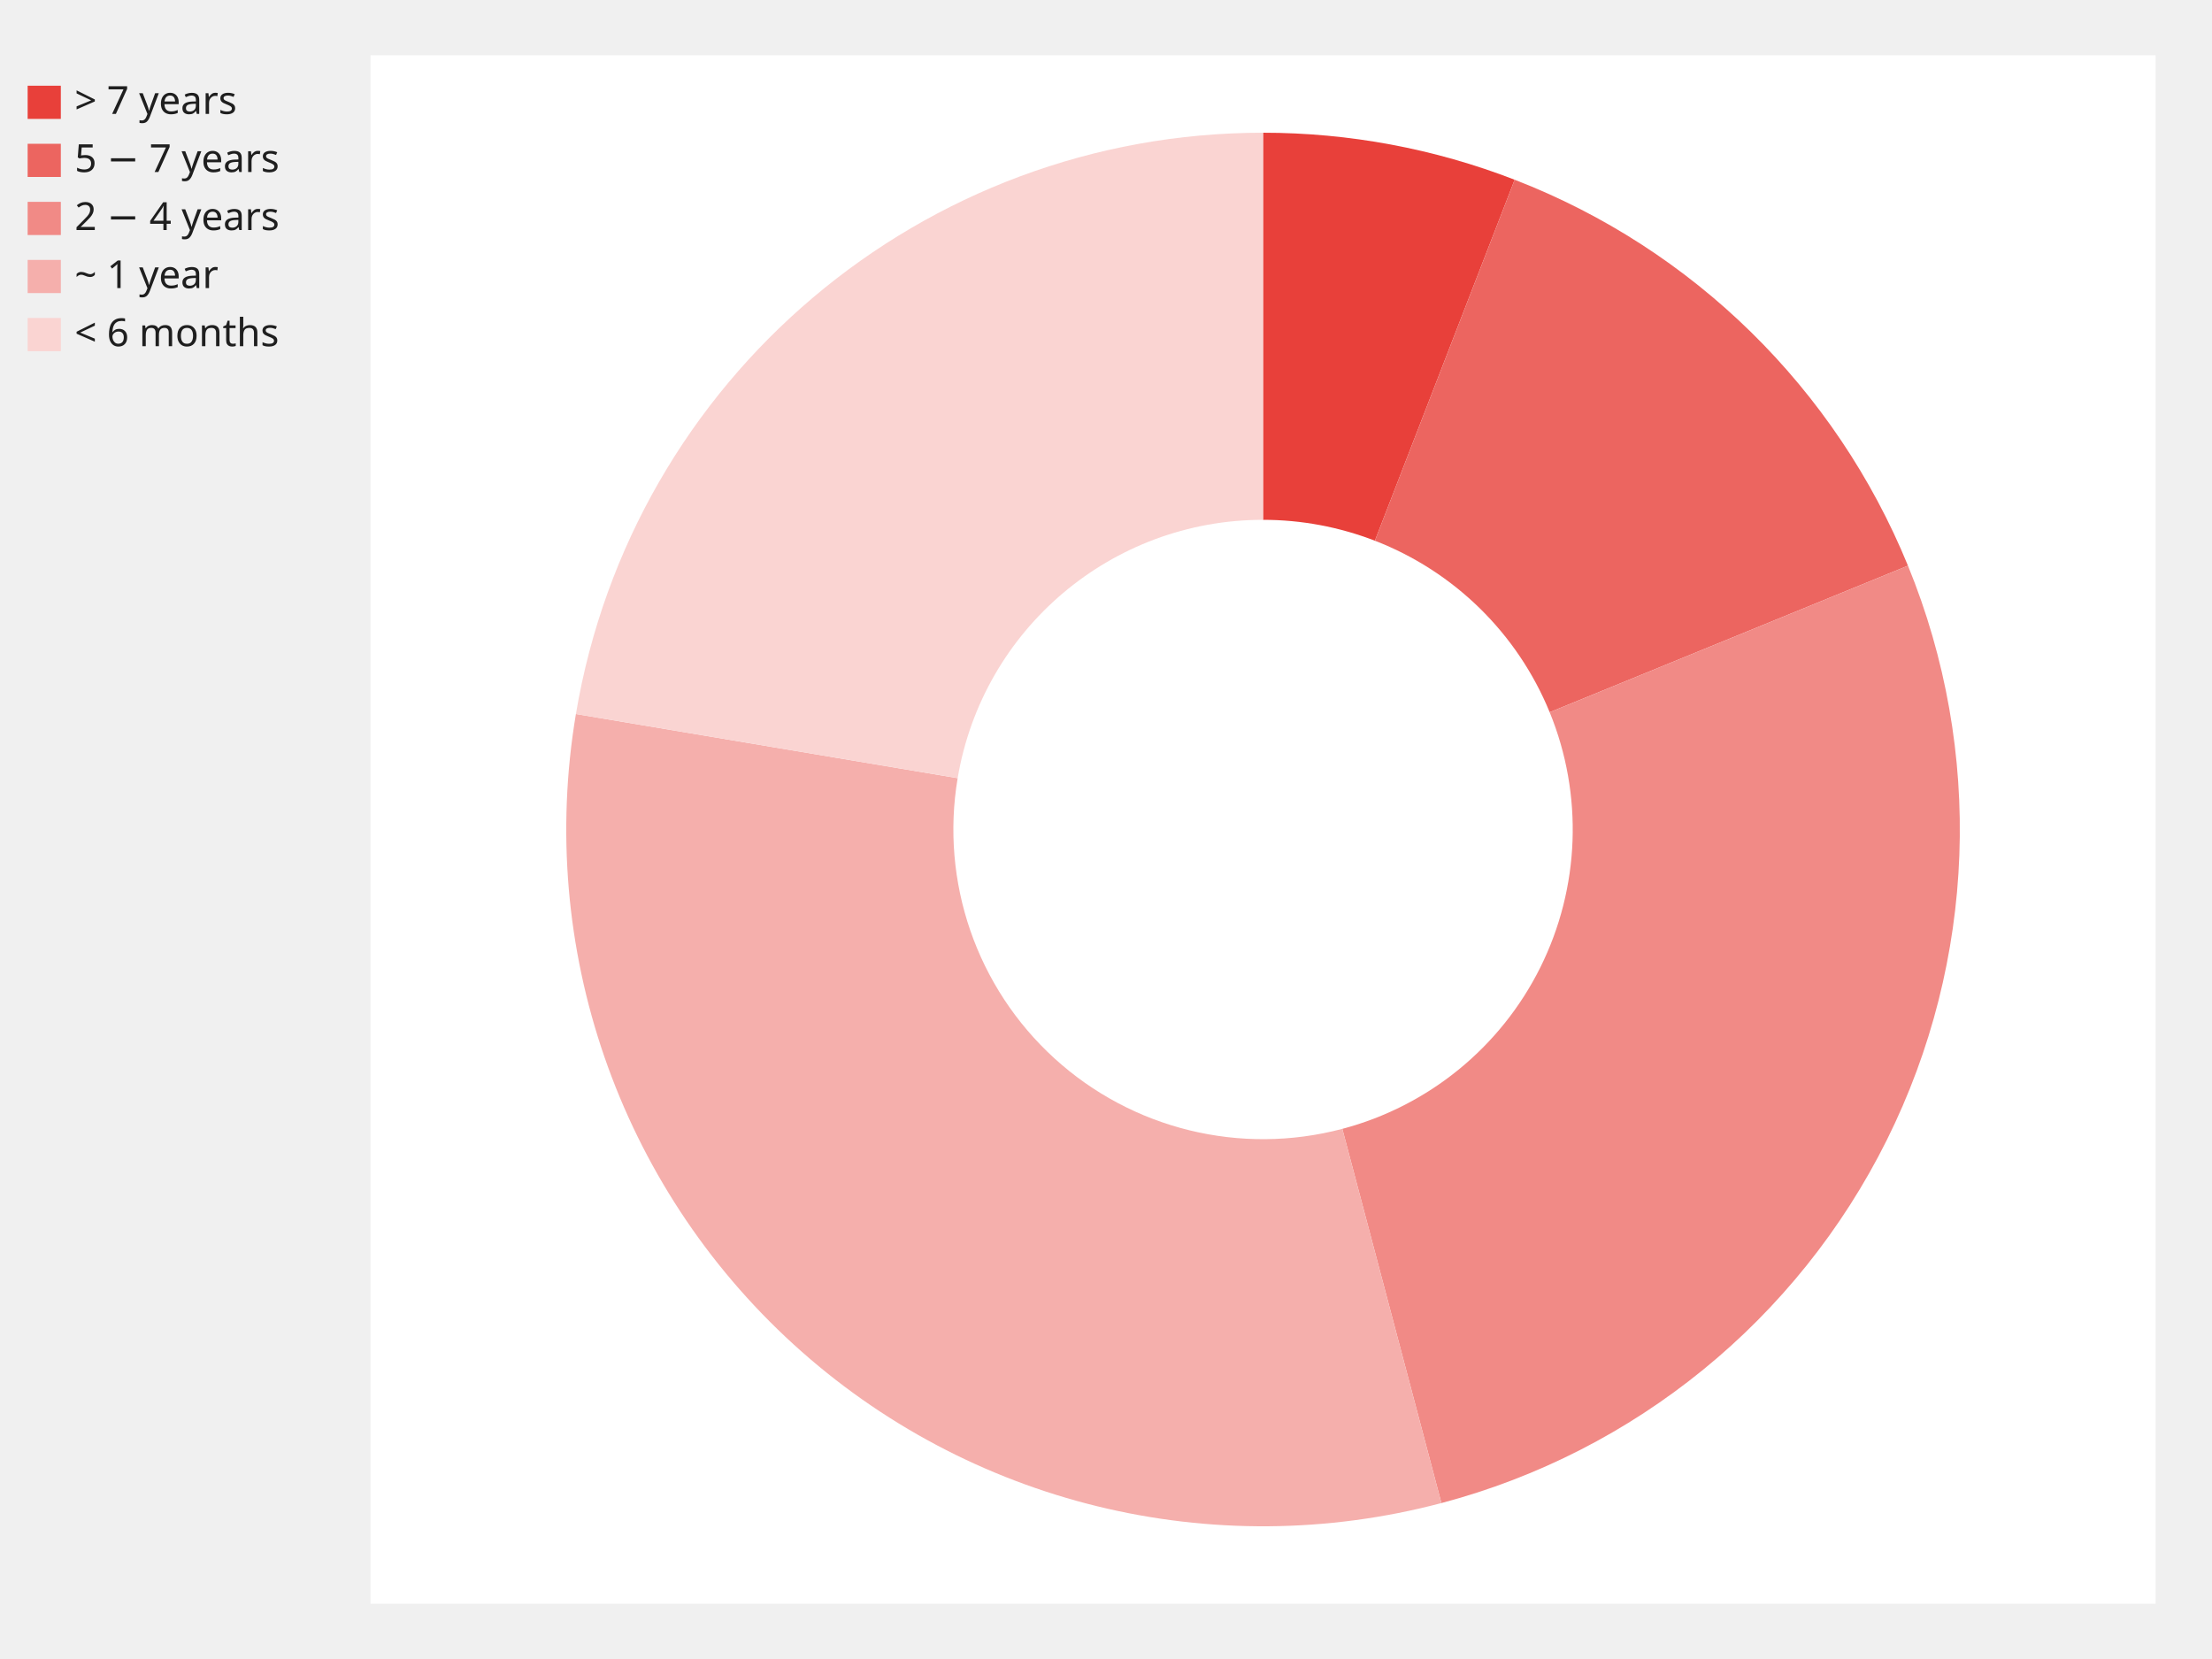
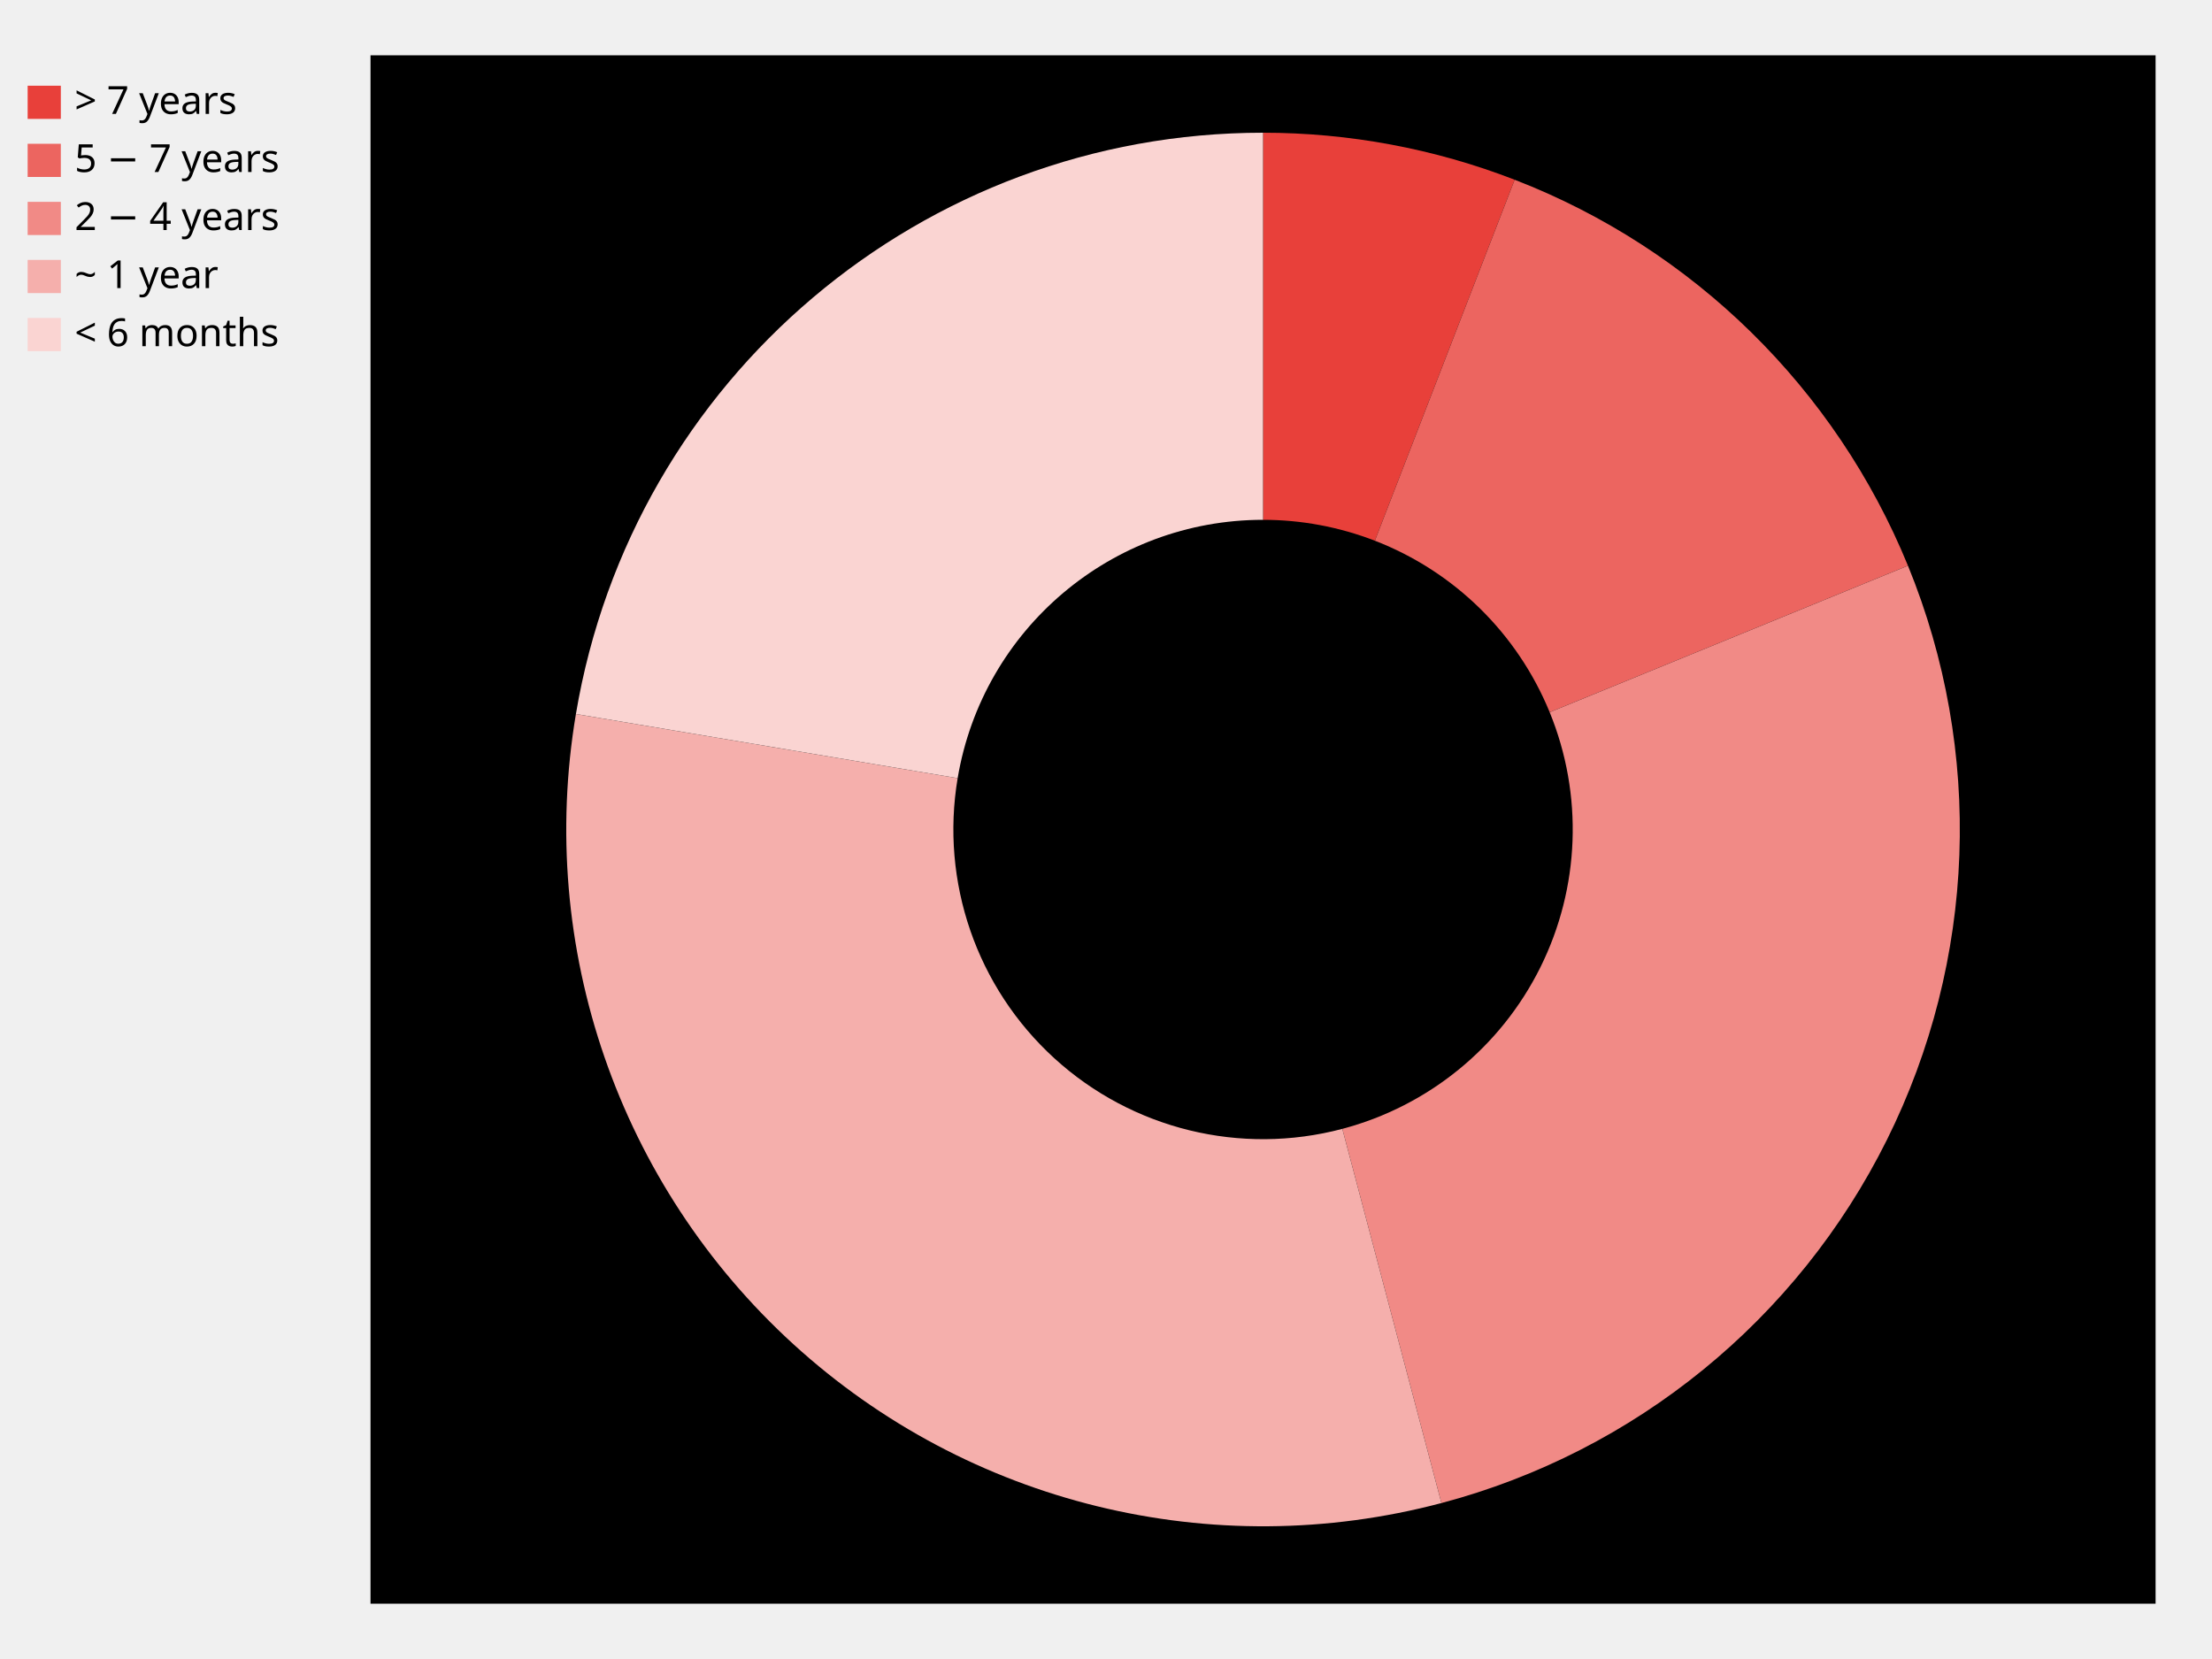
<svg xmlns="http://www.w3.org/2000/svg" id="chart-a72430da-4691-44a4-a124-63d1256f7be7" class="pygal-chart" viewBox="0 0 800 600">
  <defs>
-     <style type="text/css">#chart-a72430da-4691-44a4-a124-63d1256f7be7{-webkit-user-select:none;-webkit-font-smoothing:antialiased;font-family:ClarityCity}#chart-a72430da-4691-44a4-a124-63d1256f7be7 .title{font-family:ClarityCity;font-size:16px}#chart-a72430da-4691-44a4-a124-63d1256f7be7 .legends .legend text{font-family:ClarityCity;font-size:14px}#chart-a72430da-4691-44a4-a124-63d1256f7be7 .axis text{font-family:ClarityCity;font-size:13px}#chart-a72430da-4691-44a4-a124-63d1256f7be7 .axis text.major{font-family:ClarityCity;font-size:13px}#chart-a72430da-4691-44a4-a124-63d1256f7be7 .text-overlay text.value{font-family:ClarityCity;font-size:16px}#chart-a72430da-4691-44a4-a124-63d1256f7be7 .text-overlay text.label{font-family:ClarityCity;font-size:10px}#chart-a72430da-4691-44a4-a124-63d1256f7be7 .tooltip{font-family:ClarityCity;font-size:14px}#chart-a72430da-4691-44a4-a124-63d1256f7be7 text.no_data{font-family:ClarityCity;font-size:64px}
- #chart-a72430da-4691-44a4-a124-63d1256f7be7{background-color:transparent}#chart-a72430da-4691-44a4-a124-63d1256f7be7 path,#chart-a72430da-4691-44a4-a124-63d1256f7be7 line,#chart-a72430da-4691-44a4-a124-63d1256f7be7 rect,#chart-a72430da-4691-44a4-a124-63d1256f7be7 circle{-webkit-transition:150ms;-moz-transition:150ms;transition:150ms}#chart-a72430da-4691-44a4-a124-63d1256f7be7 .graph &gt; .background{fill:transparent}#chart-a72430da-4691-44a4-a124-63d1256f7be7 .plot &gt; .background{fill:white}#chart-a72430da-4691-44a4-a124-63d1256f7be7 .graph{fill:rgba(0,0,0,.87)}#chart-a72430da-4691-44a4-a124-63d1256f7be7 text.no_data{fill:rgba(0,0,0,1)}#chart-a72430da-4691-44a4-a124-63d1256f7be7 .title{fill:rgba(0,0,0,1)}#chart-a72430da-4691-44a4-a124-63d1256f7be7 .legends .legend text{fill:rgba(0,0,0,.87)}#chart-a72430da-4691-44a4-a124-63d1256f7be7 .legends .legend:hover text{fill:rgba(0,0,0,1)}#chart-a72430da-4691-44a4-a124-63d1256f7be7 .axis .line{stroke:rgba(0,0,0,1)}#chart-a72430da-4691-44a4-a124-63d1256f7be7 .axis .guide.line{stroke:rgba(0,0,0,.54)}#chart-a72430da-4691-44a4-a124-63d1256f7be7 .axis .major.line{stroke:rgba(0,0,0,.87)}#chart-a72430da-4691-44a4-a124-63d1256f7be7 .axis text.major{fill:rgba(0,0,0,1)}#chart-a72430da-4691-44a4-a124-63d1256f7be7 .axis.y .guides:hover .guide.line,#chart-a72430da-4691-44a4-a124-63d1256f7be7 .line-graph .axis.x .guides:hover .guide.line,#chart-a72430da-4691-44a4-a124-63d1256f7be7 .stackedline-graph .axis.x .guides:hover .guide.line,#chart-a72430da-4691-44a4-a124-63d1256f7be7 .xy-graph .axis.x .guides:hover .guide.line{stroke:rgba(0,0,0,1)}#chart-a72430da-4691-44a4-a124-63d1256f7be7 .axis .guides:hover text{fill:rgba(0,0,0,1)}#chart-a72430da-4691-44a4-a124-63d1256f7be7 .reactive{fill-opacity:.7;stroke-opacity:.8}#chart-a72430da-4691-44a4-a124-63d1256f7be7 .ci{stroke:rgba(0,0,0,.87)}#chart-a72430da-4691-44a4-a124-63d1256f7be7 .reactive.active,#chart-a72430da-4691-44a4-a124-63d1256f7be7 .active .reactive{fill-opacity:.8;stroke-opacity:.9;stroke-width:4}#chart-a72430da-4691-44a4-a124-63d1256f7be7 .ci .reactive.active{stroke-width:1.5}#chart-a72430da-4691-44a4-a124-63d1256f7be7 .series text{fill:rgba(0,0,0,1)}#chart-a72430da-4691-44a4-a124-63d1256f7be7 .tooltip rect{fill:white;stroke:rgba(0,0,0,1);-webkit-transition:opacity 150ms;-moz-transition:opacity 150ms;transition:opacity 150ms}#chart-a72430da-4691-44a4-a124-63d1256f7be7 .tooltip .label{fill:rgba(0,0,0,.87)}#chart-a72430da-4691-44a4-a124-63d1256f7be7 .tooltip .label{fill:rgba(0,0,0,.87)}#chart-a72430da-4691-44a4-a124-63d1256f7be7 .tooltip .legend{font-size:.8em;fill:rgba(0,0,0,.54)}#chart-a72430da-4691-44a4-a124-63d1256f7be7 .tooltip .x_label{font-size:.6em;fill:rgba(0,0,0,1)}#chart-a72430da-4691-44a4-a124-63d1256f7be7 .tooltip .xlink{font-size:.5em;text-decoration:underline}#chart-a72430da-4691-44a4-a124-63d1256f7be7 .tooltip .value{font-size:1.5em}#chart-a72430da-4691-44a4-a124-63d1256f7be7 .bound{font-size:.5em}#chart-a72430da-4691-44a4-a124-63d1256f7be7 .max-value{font-size:.75em;fill:rgba(0,0,0,.54)}#chart-a72430da-4691-44a4-a124-63d1256f7be7 .map-element{fill:white;stroke:rgba(0,0,0,.54) !important}#chart-a72430da-4691-44a4-a124-63d1256f7be7 .map-element .reactive{fill-opacity:inherit;stroke-opacity:inherit}#chart-a72430da-4691-44a4-a124-63d1256f7be7 .color-0,#chart-a72430da-4691-44a4-a124-63d1256f7be7 .color-0 a:visited{stroke:#e8403a;fill:#e8403a}#chart-a72430da-4691-44a4-a124-63d1256f7be7 .color-1,#chart-a72430da-4691-44a4-a124-63d1256f7be7 .color-1 a:visited{stroke:#ec6560;fill:#ec6560}#chart-a72430da-4691-44a4-a124-63d1256f7be7 .color-2,#chart-a72430da-4691-44a4-a124-63d1256f7be7 .color-2 a:visited{stroke:#f18a86;fill:#f18a86}#chart-a72430da-4691-44a4-a124-63d1256f7be7 .color-3,#chart-a72430da-4691-44a4-a124-63d1256f7be7 .color-3 a:visited{stroke:#f5afac;fill:#f5afac}#chart-a72430da-4691-44a4-a124-63d1256f7be7 .color-4,#chart-a72430da-4691-44a4-a124-63d1256f7be7 .color-4 a:visited{stroke:#fad4d2;fill:#fad4d2}#chart-a72430da-4691-44a4-a124-63d1256f7be7 .text-overlay .color-0 text{fill:black}#chart-a72430da-4691-44a4-a124-63d1256f7be7 .text-overlay .color-1 text{fill:black}#chart-a72430da-4691-44a4-a124-63d1256f7be7 .text-overlay .color-2 text{fill:black}#chart-a72430da-4691-44a4-a124-63d1256f7be7 .text-overlay .color-3 text{fill:black}#chart-a72430da-4691-44a4-a124-63d1256f7be7 .text-overlay .color-4 text{fill:black}
+     <style type="text/css">:root{color-scheme:light dark}#chart-a72430da-4691-44a4-a124-63d1256f7be7{-webkit-user-select:none;-webkit-font-smoothing:antialiased;font-family:ClarityCity}#chart-a72430da-4691-44a4-a124-63d1256f7be7 .title{font-family:ClarityCity;font-size:16px}#chart-a72430da-4691-44a4-a124-63d1256f7be7 .legends .legend text{font-family:ClarityCity;font-size:14px}#chart-a72430da-4691-44a4-a124-63d1256f7be7 .axis text{font-family:ClarityCity;font-size:13px}#chart-a72430da-4691-44a4-a124-63d1256f7be7 .axis text.major{font-family:ClarityCity;font-size:13px}#chart-a72430da-4691-44a4-a124-63d1256f7be7 .text-overlay text.value{font-family:ClarityCity;font-size:16px}#chart-a72430da-4691-44a4-a124-63d1256f7be7 .text-overlay text.label{font-family:ClarityCity;font-size:10px}#chart-a72430da-4691-44a4-a124-63d1256f7be7 .tooltip{font-family:ClarityCity;font-size:14px}#chart-a72430da-4691-44a4-a124-63d1256f7be7 text.no_data{font-family:ClarityCity;font-size:64px}
+ #chart-a72430da-4691-44a4-a124-63d1256f7be7{background-color:transparent}#chart-a72430da-4691-44a4-a124-63d1256f7be7 path,#chart-a72430da-4691-44a4-a124-63d1256f7be7 line,#chart-a72430da-4691-44a4-a124-63d1256f7be7 rect,#chart-a72430da-4691-44a4-a124-63d1256f7be7 circle{-webkit-transition:150ms;-moz-transition:150ms;transition:150ms}#chart-a72430da-4691-44a4-a124-63d1256f7be7 .graph &gt; .background{fill:transparent}#chart-a72430da-4691-44a4-a124-63d1256f7be7 .plot &gt; .background{fill:light-dark(#fffd,#211d)}#chart-a72430da-4691-44a4-a124-63d1256f7be7 .graph{fill:light-dark(#000d,#fffd)}#chart-a72430da-4691-44a4-a124-63d1256f7be7 text.no_data{fill:light-dark(black,white)}#chart-a72430da-4691-44a4-a124-63d1256f7be7 .title{fill:light-dark(black,white)}#chart-a72430da-4691-44a4-a124-63d1256f7be7 .legends .legend text{fill:light-dark(#000d,#fffd)}#chart-a72430da-4691-44a4-a124-63d1256f7be7 .legends .legend:hover text{fill:light-dark(black,white)}#chart-a72430da-4691-44a4-a124-63d1256f7be7 .axis .line{stroke:light-dark(black,white)}#chart-a72430da-4691-44a4-a124-63d1256f7be7 .axis .guide.line{stroke:light-dark(#000d,#fffd)}#chart-a72430da-4691-44a4-a124-63d1256f7be7 .axis .major.line{stroke:light-dark(#000d,#fffd)}#chart-a72430da-4691-44a4-a124-63d1256f7be7 .axis text.major{fill:light-dark(black,white)}#chart-a72430da-4691-44a4-a124-63d1256f7be7 .axis.y .guides:hover .guide.line,#chart-a72430da-4691-44a4-a124-63d1256f7be7 .line-graph .axis.x .guides:hover .guide.line,#chart-a72430da-4691-44a4-a124-63d1256f7be7 .stackedline-graph .axis.x .guides:hover .guide.line,#chart-a72430da-4691-44a4-a124-63d1256f7be7 .xy-graph .axis.x .guides:hover .guide.line{stroke:light-dark(black,white)}#chart-a72430da-4691-44a4-a124-63d1256f7be7 .axis .guides:hover text{fill:light-dark(black,white)}#chart-a72430da-4691-44a4-a124-63d1256f7be7 .reactive{fill-opacity:.7;stroke-opacity:.8}#chart-a72430da-4691-44a4-a124-63d1256f7be7 .ci{stroke:light-dark(#000d,#fffd)}#chart-a72430da-4691-44a4-a124-63d1256f7be7 .reactive.active,#chart-a72430da-4691-44a4-a124-63d1256f7be7 .active .reactive{fill-opacity:.8;stroke-opacity:.9;stroke-width:4}#chart-a72430da-4691-44a4-a124-63d1256f7be7 .ci .reactive.active{stroke-width:1.5}#chart-a72430da-4691-44a4-a124-63d1256f7be7 .series text{fill:light-dark(black,white)}#chart-a72430da-4691-44a4-a124-63d1256f7be7 .tooltip rect{fill:light-dark(#fffd,#211d);stroke:light-dark(black,white);-webkit-transition:opacity 150ms;-moz-transition:opacity 150ms;transition:opacity 150ms}#chart-a72430da-4691-44a4-a124-63d1256f7be7 .tooltip .label{fill:light-dark(#000d,#fffd)}#chart-a72430da-4691-44a4-a124-63d1256f7be7 .tooltip .label{fill:light-dark(#000d,#fffd)}#chart-a72430da-4691-44a4-a124-63d1256f7be7 .tooltip .legend{font-size:.8em;fill:light-dark(#000d,#fffd)}#chart-a72430da-4691-44a4-a124-63d1256f7be7 .tooltip .x_label{font-size:.6em;fill:light-dark(black,white)}#chart-a72430da-4691-44a4-a124-63d1256f7be7 .tooltip .xlink{font-size:.5em;text-decoration:underline}#chart-a72430da-4691-44a4-a124-63d1256f7be7 .tooltip .value{font-size:1.5em}#chart-a72430da-4691-44a4-a124-63d1256f7be7 .bound{font-size:.5em}#chart-a72430da-4691-44a4-a124-63d1256f7be7 .max-value{font-size:.75em;fill:light-dark(#000d,#fffd)}#chart-a72430da-4691-44a4-a124-63d1256f7be7 .map-element{fill:light-dark(#fffd,#211d);stroke:light-dark(#000d,#fffd) !important}#chart-a72430da-4691-44a4-a124-63d1256f7be7 .map-element .reactive{fill-opacity:inherit;stroke-opacity:inherit}#chart-a72430da-4691-44a4-a124-63d1256f7be7 .color-0,#chart-a72430da-4691-44a4-a124-63d1256f7be7 .color-0 a:visited{stroke:#e8403a;fill:#e8403a}#chart-a72430da-4691-44a4-a124-63d1256f7be7 .color-1,#chart-a72430da-4691-44a4-a124-63d1256f7be7 .color-1 a:visited{stroke:#ec6560;fill:#ec6560}#chart-a72430da-4691-44a4-a124-63d1256f7be7 .color-2,#chart-a72430da-4691-44a4-a124-63d1256f7be7 .color-2 a:visited{stroke:#f18a86;fill:#f18a86}#chart-a72430da-4691-44a4-a124-63d1256f7be7 .color-3,#chart-a72430da-4691-44a4-a124-63d1256f7be7 .color-3 a:visited{stroke:#f5afac;fill:#f5afac}#chart-a72430da-4691-44a4-a124-63d1256f7be7 .color-4,#chart-a72430da-4691-44a4-a124-63d1256f7be7 .color-4 a:visited{stroke:#fad4d2;fill:#fad4d2}#chart-a72430da-4691-44a4-a124-63d1256f7be7 .text-overlay .color-0 text{fill:black}#chart-a72430da-4691-44a4-a124-63d1256f7be7 .text-overlay .color-1 text{fill:black}#chart-a72430da-4691-44a4-a124-63d1256f7be7 .text-overlay .color-2 text{fill:black}#chart-a72430da-4691-44a4-a124-63d1256f7be7 .text-overlay .color-3 text{fill:black}#chart-a72430da-4691-44a4-a124-63d1256f7be7 .text-overlay .color-4 text{fill:black}
#chart-a72430da-4691-44a4-a124-63d1256f7be7 text.no_data{text-anchor:middle}#chart-a72430da-4691-44a4-a124-63d1256f7be7 .guide.line{fill:none}#chart-a72430da-4691-44a4-a124-63d1256f7be7 .centered{text-anchor:middle}#chart-a72430da-4691-44a4-a124-63d1256f7be7 .title{text-anchor:middle}#chart-a72430da-4691-44a4-a124-63d1256f7be7 .legends .legend text{fill-opacity:1}#chart-a72430da-4691-44a4-a124-63d1256f7be7 .axis.x text{text-anchor:middle}#chart-a72430da-4691-44a4-a124-63d1256f7be7 .axis.x:not(.web) text[transform]{text-anchor:start}#chart-a72430da-4691-44a4-a124-63d1256f7be7 .axis.x:not(.web) text[transform].backwards{text-anchor:end}#chart-a72430da-4691-44a4-a124-63d1256f7be7 .axis.y text{text-anchor:end}#chart-a72430da-4691-44a4-a124-63d1256f7be7 .axis.y text[transform].backwards{text-anchor:start}#chart-a72430da-4691-44a4-a124-63d1256f7be7 .axis.y2 text{text-anchor:start}#chart-a72430da-4691-44a4-a124-63d1256f7be7 .axis.y2 text[transform].backwards{text-anchor:end}#chart-a72430da-4691-44a4-a124-63d1256f7be7 .axis .guide.line{stroke-dasharray:1 20}#chart-a72430da-4691-44a4-a124-63d1256f7be7 .axis .major.guide.line{stroke-dasharray:1 7}#chart-a72430da-4691-44a4-a124-63d1256f7be7 .horizontal .axis.y .guide.line,#chart-a72430da-4691-44a4-a124-63d1256f7be7 .horizontal .axis.y2 .guide.line,#chart-a72430da-4691-44a4-a124-63d1256f7be7 .vertical .axis.x .guide.line{opacity:0}#chart-a72430da-4691-44a4-a124-63d1256f7be7 .horizontal .axis.always_show .guide.line,#chart-a72430da-4691-44a4-a124-63d1256f7be7 .vertical .axis.always_show .guide.line{opacity:1 !important}#chart-a72430da-4691-44a4-a124-63d1256f7be7 .axis.y .guides:hover .guide.line,#chart-a72430da-4691-44a4-a124-63d1256f7be7 .axis.y2 .guides:hover .guide.line,#chart-a72430da-4691-44a4-a124-63d1256f7be7 .axis.x .guides:hover .guide.line{opacity:1}#chart-a72430da-4691-44a4-a124-63d1256f7be7 .axis .guides:hover text{opacity:1}#chart-a72430da-4691-44a4-a124-63d1256f7be7 .nofill{fill:none}#chart-a72430da-4691-44a4-a124-63d1256f7be7 .subtle-fill{fill-opacity:.2}#chart-a72430da-4691-44a4-a124-63d1256f7be7 .dot{stroke-width:1px;fill-opacity:1}#chart-a72430da-4691-44a4-a124-63d1256f7be7 .dot.active{stroke-width:5px}#chart-a72430da-4691-44a4-a124-63d1256f7be7 .dot.negative{fill:transparent}#chart-a72430da-4691-44a4-a124-63d1256f7be7 text,#chart-a72430da-4691-44a4-a124-63d1256f7be7 tspan{stroke:none !important}#chart-a72430da-4691-44a4-a124-63d1256f7be7 .series text.active{opacity:1}#chart-a72430da-4691-44a4-a124-63d1256f7be7 .tooltip rect{fill-opacity:.95;stroke-width:.5}#chart-a72430da-4691-44a4-a124-63d1256f7be7 .tooltip text{fill-opacity:1}#chart-a72430da-4691-44a4-a124-63d1256f7be7 .showable{visibility:hidden}#chart-a72430da-4691-44a4-a124-63d1256f7be7 .showable.shown{visibility:visible}#chart-a72430da-4691-44a4-a124-63d1256f7be7 .gauge-background{fill:rgba(229,229,229,1);stroke:none}#chart-a72430da-4691-44a4-a124-63d1256f7be7 .bg-lines{stroke:transparent;stroke-width:2px}
.line:not(.guide){display:none}.pie-graph .reactive,.bar-graph .reactive,.horizontalbar-graph .reactive{stroke-width:2 !important;fill-opacity:1 !important;stroke-opacity:0 !important}.pie-graph .reactive.active,.bar-graph .reactive.active,.horizontalbar-graph .reactive.active{stroke-opacity:1 !important}</style>
  </defs>
  <g class="graph pie-graph vertical">
    <rect x="0" y="0" width="800" height="600" class="background" />
    <g transform="translate(134, 20)" class="plot">
      <rect x="0" y="0" width="645.6" height="560" class="background" />
      <g class="series serie-0 color-0">
        <g class="slices">
          <g class="slice">
            <path d="M322.8 28 A252 252 0 0 1 413.798 45.004 L363.244 175.557 A112 112 0 0 0 322.8 168 z" class="slice reactive tooltip-trigger" />
          </g>
        </g>
      </g>
      <g class="series serie-1 color-1">
        <g class="slices">
          <g class="slice">
            <path d="M413.798 45.004 A252 252 0 0 1 556.04 184.589 L426.462 237.595 A112 112 0 0 0 363.244 175.557 z" class="slice reactive tooltip-trigger" />
          </g>
        </g>
      </g>
      <g class="series serie-2 color-2">
        <g class="slices">
          <g class="slice">
            <path d="M556.04 184.589 A252 252 0 0 1 387.308 523.604 L351.47 388.268 A112 112 0 0 0 426.462 237.595 z" class="slice reactive tooltip-trigger" />
          </g>
        </g>
      </g>
      <g class="series serie-3 color-3">
        <g class="slices">
          <g class="slice">
            <path d="M387.308 523.604 A252 252 0 0 1 74.285 238.234 L212.349 261.438 A112 112 0 0 0 351.47 388.268 z" class="slice reactive tooltip-trigger" />
          </g>
        </g>
      </g>
      <g class="series serie-4 color-4">
        <g class="slices">
          <g class="slice">
            <path d="M74.285 238.234 A252 252 0 0 1 322.8 28 L322.8 168 A112 112 0 0 0 212.349 261.438 z" class="slice reactive tooltip-trigger" />
          </g>
        </g>
      </g>
    </g>
    <g class="titles" />
    <g transform="translate(134, 20)" class="plot overlay">
      <g class="series serie-0 color-0" />
      <g class="series serie-1 color-1" />
      <g class="series serie-2 color-2" />
      <g class="series serie-3 color-3" />
      <g class="series serie-4 color-4" />
    </g>
    <g transform="translate(134, 20)" class="plot text-overlay">
      <g class="series serie-0 color-0" />
      <g class="series serie-1 color-1" />
      <g class="series serie-2 color-2" />
      <g class="series serie-3 color-3" />
      <g class="series serie-4 color-4" />
    </g>
    <g transform="translate(134, 20)" class="plot tooltip-overlay">
      <g transform="translate(0 0)" style="opacity: 0" class="tooltip">
        <rect rx="0" ry="0" width="0" height="0" class="tooltip-box" />
        <g class="text" />
      </g>
    </g>
    <g transform="translate(10, 30)" class="legends">
      <g id="activate-serie-0" class="legend reactive activate-serie">
        <rect x="0.0" y="1.0" width="12" height="12" class="color-0 reactive" />
        <text x="17.0" y="11.2">&gt; 7 years</text>
      </g>
      <g id="activate-serie-1" class="legend reactive activate-serie">
        <rect x="0.0" y="22.0" width="12" height="12" class="color-1 reactive" />
        <text x="17.0" y="32.2">5 − 7 years</text>
      </g>
      <g id="activate-serie-2" class="legend reactive activate-serie">
        <rect x="0.0" y="43.0" width="12" height="12" class="color-2 reactive" />
        <text x="17.0" y="53.2">2 − 4 years</text>
      </g>
      <g id="activate-serie-3" class="legend reactive activate-serie">
        <rect x="0.0" y="64.0" width="12" height="12" class="color-3 reactive" />
        <text x="17.0" y="74.2">~ 1 year</text>
      </g>
      <g id="activate-serie-4" class="legend reactive activate-serie">
        <rect x="0.0" y="85.0" width="12" height="12" class="color-4 reactive" />
        <text x="17.0" y="95.2">&lt; 6 months</text>
      </g>
    </g>
    <g transform="translate(790, 30)" class="legends" />
  </g>
</svg>
